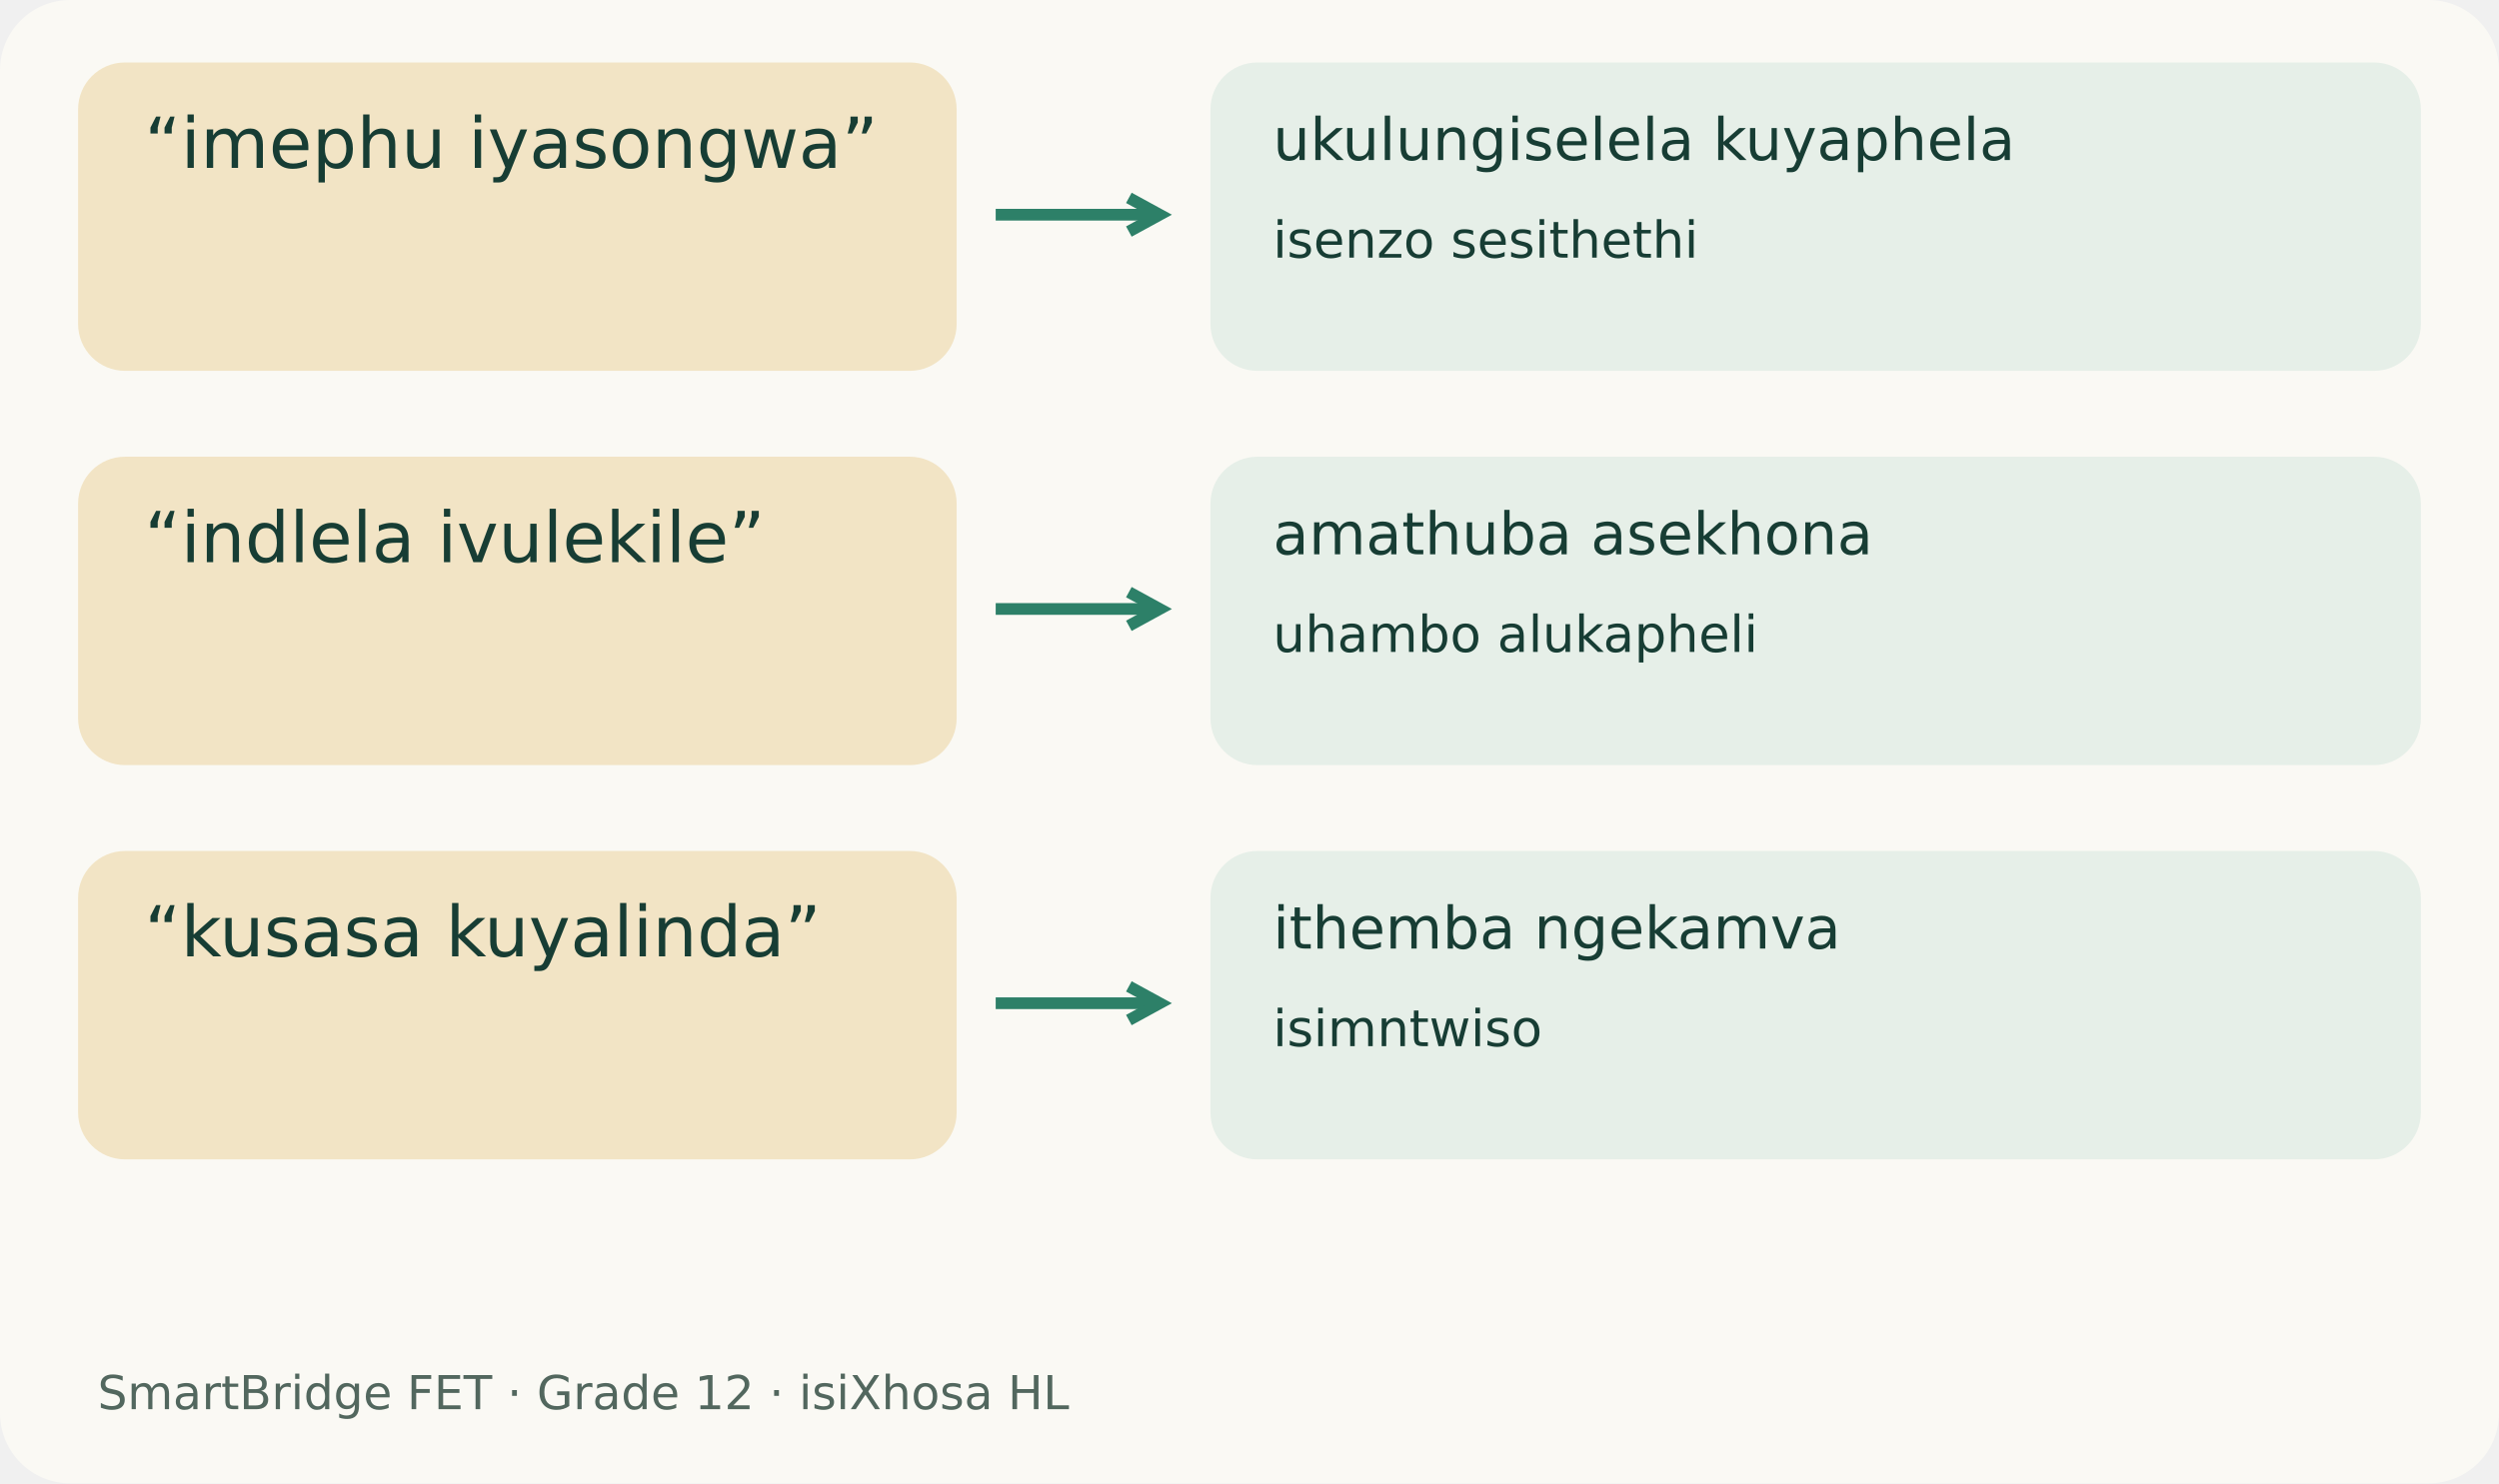
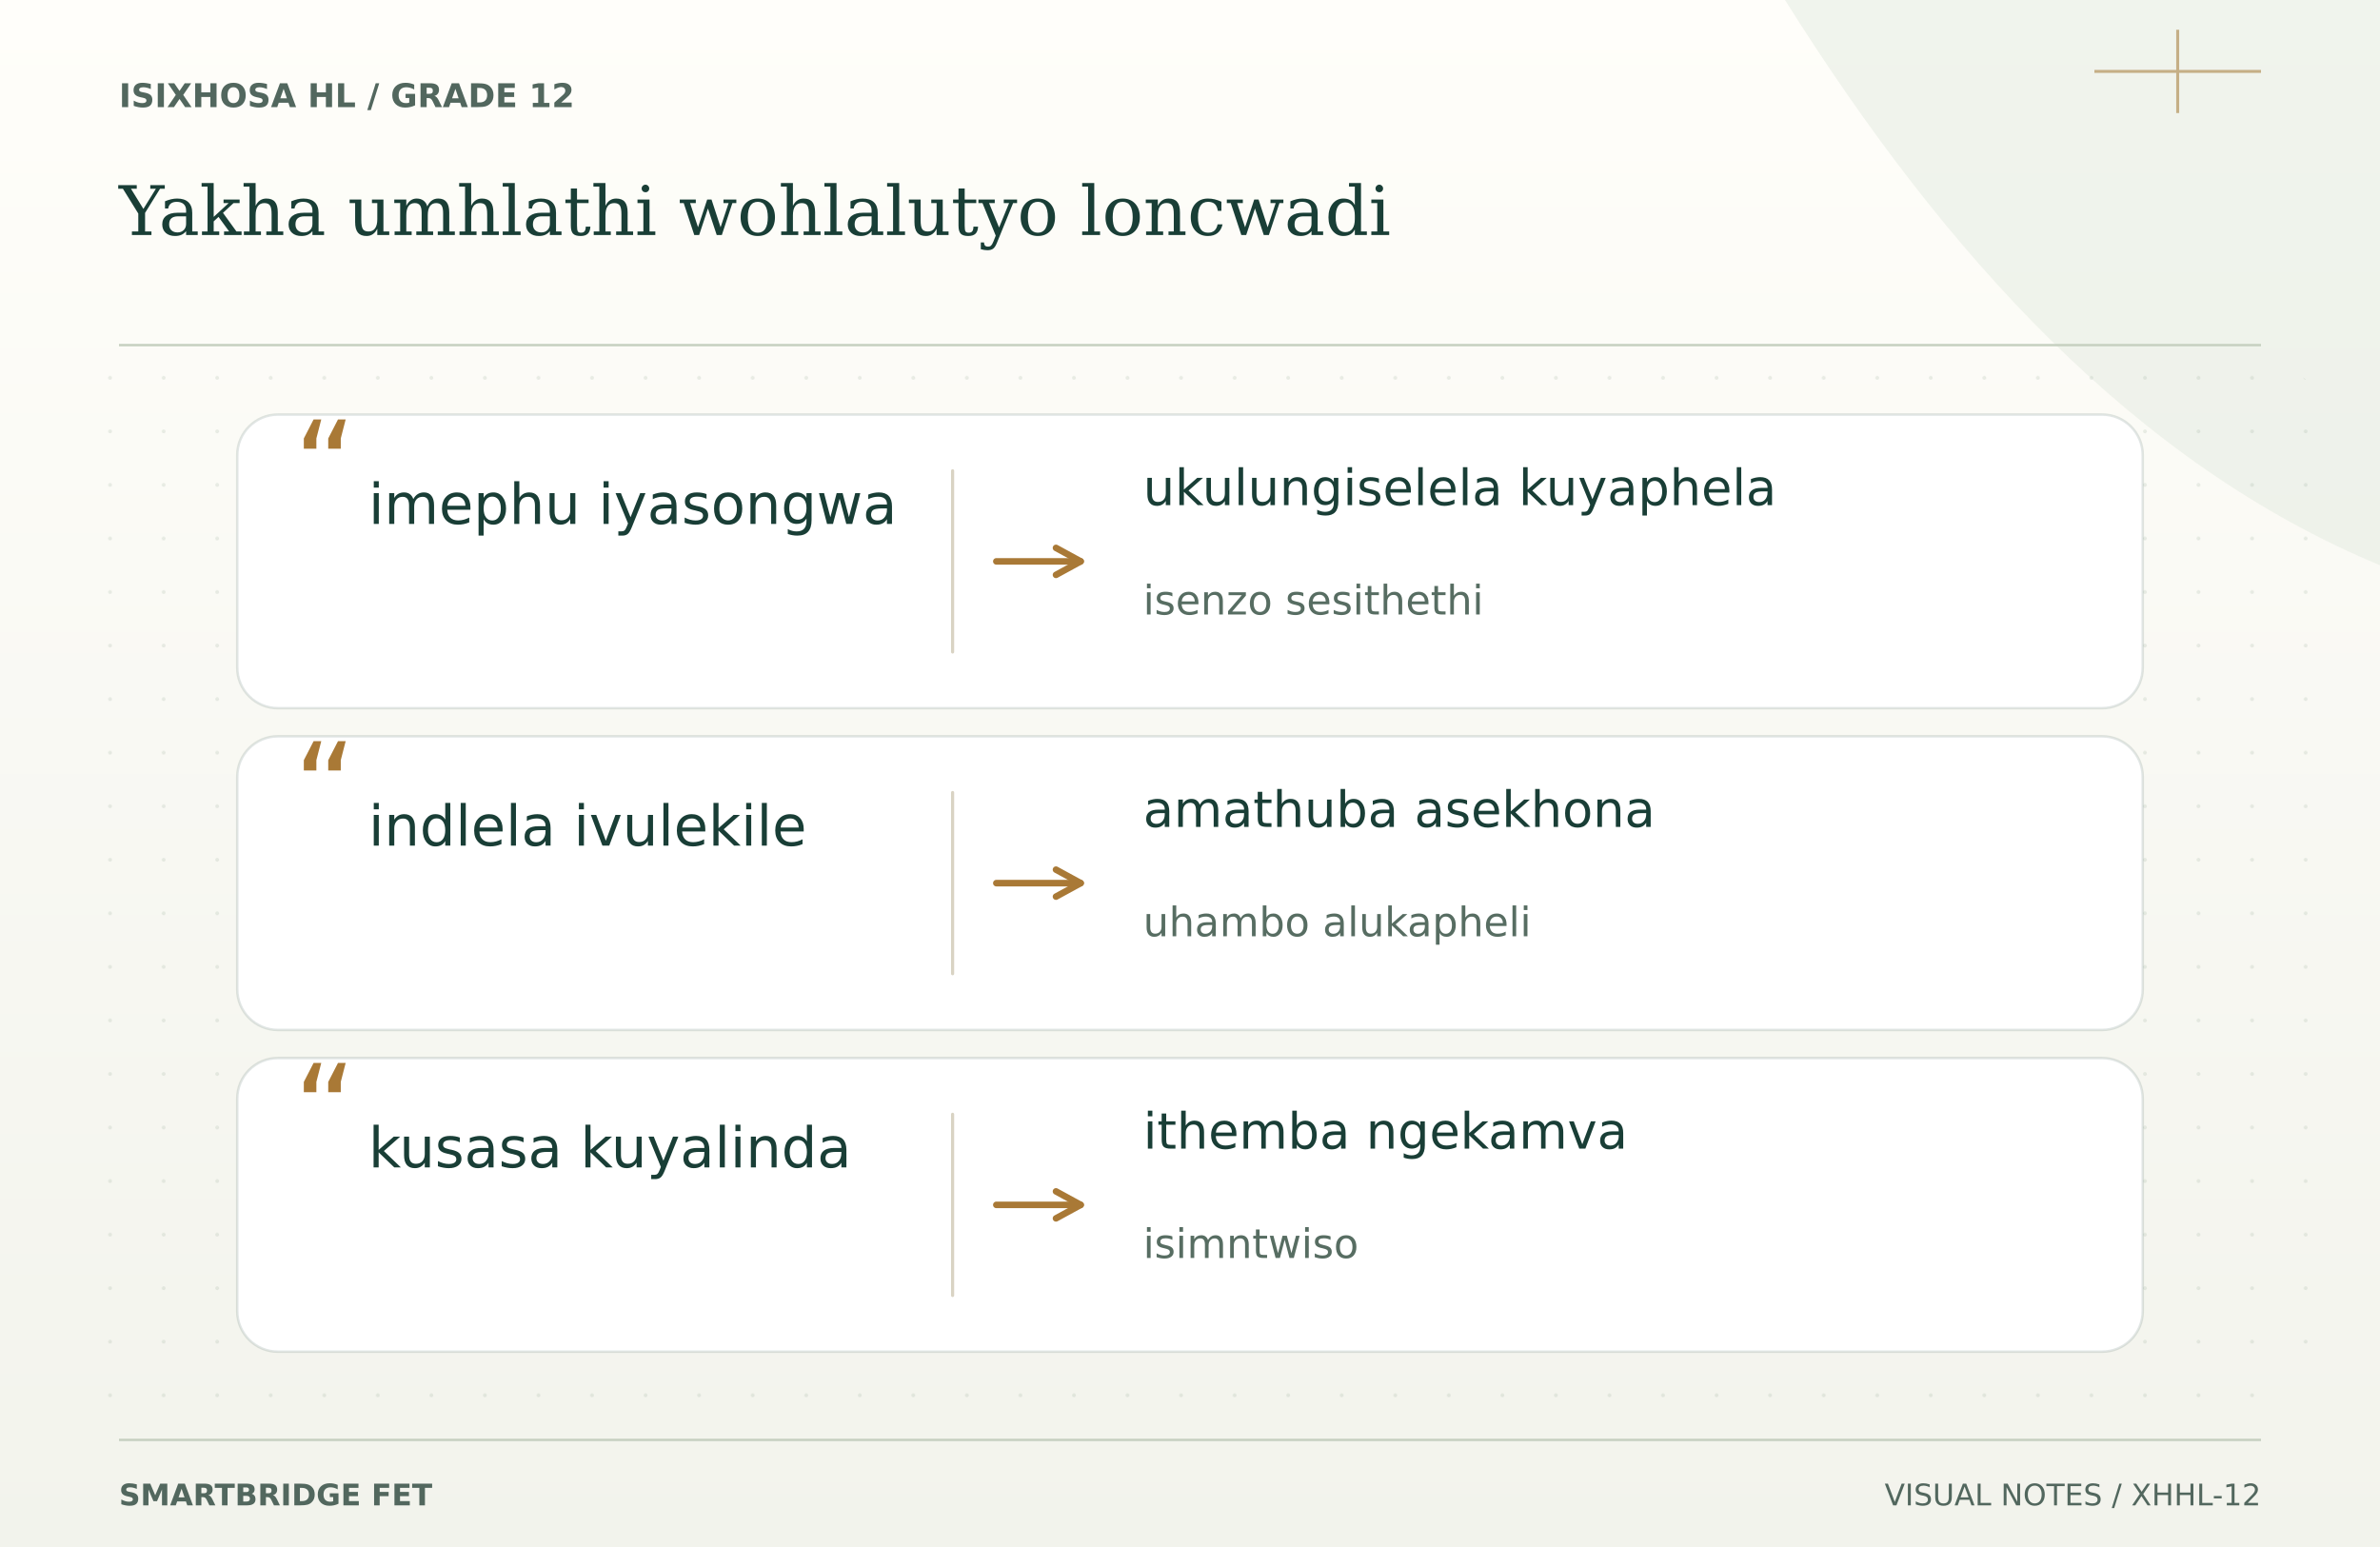
- <svg xmlns="http://www.w3.org/2000/svg" viewBox="0 0 640 380" role="img" aria-labelledby="title desc">
-   <rect width="640" height="380" rx="18" fill="#faf9f4" />
+ <svg xmlns="http://www.w3.org/2000/svg" width="1600" height="1040" viewBox="0 0 800 520" role="img" aria-labelledby="title desc">
+   <defs>
+     <linearGradient id="paper" x2="0" y2="1">
+       <stop stop-color="#fffefa" />
+       <stop offset="1" stop-color="#f2f3ec" />
+     </linearGradient>
+     <linearGradient id="forest" x2=".8" y2="1">
+       <stop stop-color="#3d806b" />
+       <stop offset="1" stop-color="#183f35" />
+     </linearGradient>
+     <linearGradient id="sage" x2=".8" y2="1">
+       <stop stop-color="#f0f5ee" />
+       <stop offset="1" stop-color="#e0eadd" />
+     </linearGradient>
+     <linearGradient id="brass" x2="1" y2="1">
+       <stop stop-color="#c7a36a" />
+       <stop offset="1" stop-color="#98703b" />
+     </linearGradient>
+     <linearGradient id="cell" x2="1" y2="1">
+       <stop stop-color="#d7e6bf" />
+       <stop offset="1" stop-color="#9cb887" />
+     </linearGradient>
+     <linearGradient id="vacuole" x2="1" y2="1">
+       <stop stop-color="#e7f3ed" />
+       <stop offset="1" stop-color="#b7d6df" />
+     </linearGradient>
+     <radialGradient id="nucleus" cx=".3" cy=".25">
+       <stop stop-color="#e0d7ec" />
+       <stop offset="1" stop-color="#a596bd" />
+     </radialGradient>
+     <radialGradient id="sun">
+       <stop stop-color="#faf0c6" />
+       <stop offset="1" stop-color="#e6c77c" />
+     </radialGradient>
+     <linearGradient id="leaf" x2="1" y2="1">
+       <stop stop-color="#9dbb74" />
+       <stop offset=".6" stop-color="#5f9361" />
+       <stop offset="1" stop-color="#35694f" />
+     </linearGradient>
+     <pattern id="dots" width="18" height="18" patternUnits="userSpaceOnUse">
+       <circle cx="1" cy="1" r=".65" fill="#8fa491" opacity=".18" />
+     </pattern>
+   </defs>
+   <rect width="800" height="520" rx="0" fill="url(#paper)" />
+   <path d="M600 0H800V190C718 156 654 86 600 0Z" fill="#e4ebe1" opacity=".55" />
+   <rect x="20" y="122" width="760" height="350" rx="18" fill="url(#dots)" />
  <g font-family="DejaVu Sans,Arial,sans-serif">
-     <rect x="20" y="16" width="225" height="79" rx="12" fill="#f2e4c5" />
-     <text x="37" y="43" font-size="18" fill="#173d34" text-anchor="start" font-weight="normal">“imephu iyasongwa”</text>
-     <path d="M255,55 L297,55" stroke="#2d8068" stroke-width="3" fill="none" />
-     <polyline points="289.102,59.315 297,55 289.102,50.685" stroke="#2d8068" stroke-width="3" fill="none" />
-     <rect x="310" y="16" width="310" height="79" rx="12" fill="#e6efe8" />
-     <text x="326" y="41" font-size="15" fill="#173d34" text-anchor="start" font-weight="normal">ukulungiselela kuyaphela</text>
-     <text x="326" y="66" font-size="13" fill="#173d34" text-anchor="start" font-weight="normal">isenzo sesithethi</text>
-     <rect x="20" y="117" width="225" height="79" rx="12" fill="#f2e4c5" />
-     <text x="37" y="144" font-size="18" fill="#173d34" text-anchor="start" font-weight="normal">“indlela ivulekile”</text>
-     <path d="M255,156 L297,156" stroke="#2d8068" stroke-width="3" fill="none" />
-     <polyline points="289.102,160.315 297,156 289.102,151.685" stroke="#2d8068" stroke-width="3" fill="none" />
-     <rect x="310" y="117" width="310" height="79" rx="12" fill="#e6efe8" />
-     <text x="326" y="142" font-size="15" fill="#173d34" text-anchor="start" font-weight="normal">amathuba asekhona</text>
-     <text x="326" y="167" font-size="13" fill="#173d34" text-anchor="start" font-weight="normal">uhambo alukapheli</text>
-     <rect x="20" y="218" width="225" height="79" rx="12" fill="#f2e4c5" />
-     <text x="37" y="245" font-size="18" fill="#173d34" text-anchor="start" font-weight="normal">“kusasa kuyalinda”</text>
-     <path d="M255,257 L297,257" stroke="#2d8068" stroke-width="3" fill="none" />
-     <polyline points="289.102,261.315 297,257 289.102,252.685" stroke="#2d8068" stroke-width="3" fill="none" />
-     <rect x="310" y="218" width="310" height="79" rx="12" fill="#e6efe8" />
-     <text x="326" y="243" font-size="15" fill="#173d34" text-anchor="start" font-weight="normal">ithemba ngekamva</text>
-     <text x="326" y="268" font-size="13" fill="#173d34" text-anchor="start" font-weight="normal">isimntwiso</text>
-     <text x="25" y="361" font-size="12" fill="#52675e" text-anchor="start" font-weight="normal">SmartBridge FET · Grade 12 · isiXhosa HL</text>
+     <text x="40" y="36" font-size="11" fill="#52675e" text-anchor="start" font-weight="bold">ISIXHOSA HL  /  GRADE 12</text>
+     <path d="M704 24H760M732 10V38" stroke="#ae8a50" stroke-width="1" opacity=".65" />
+     <g font-family="Georgia,DejaVu Serif,serif">
+       <text x="40" y="79" font-size="23" fill="#193e36" text-anchor="start" font-weight="normal">Yakha umhlathi wohlalutyo loncwadi</text>
+     </g>
+     <path d="M40 116H760" stroke="#c6d0c0" stroke-width=".8" />
+     <g transform="translate(64 132) scale(1.05)">
+       <rect x="15" y="7" width="610" height="94" rx="13" fill="#ffffff" stroke="#193e36" stroke-opacity=".13" stroke-width=".8" />
+       <text x="33" y="37" font-size="39" fill="#a97936" text-anchor="start" font-weight="normal">“</text>
+       <text x="57" y="42" font-size="18" fill="#193e36" text-anchor="start" font-weight="normal">imephu iyasongwa</text>
+       <path d="M244,25 L244,83" stroke="#d9d3c3" stroke-width="1" stroke-linecap="round" fill="none" />
+       <path d="M258,54 L285,54" stroke="#a97936" stroke-width="2.1" stroke-linecap="round" fill="none" />
+       <polyline points="277.102,58.315 285,54 277.102,49.685" stroke="#a97936" stroke-width="2.1" stroke-linecap="round" stroke-linejoin="round" fill="none" />
+       <text x="305" y="36" font-size="16" fill="#193e36" text-anchor="start" font-weight="normal">ukulungiselela kuyaphela</text>
+       <text x="305" y="71" font-size="13" fill="#576d62" text-anchor="start" font-weight="normal">isenzo sesithethi</text>
+       <rect x="15" y="110" width="610" height="94" rx="13" fill="#ffffff" stroke="#193e36" stroke-opacity=".13" stroke-width=".8" />
+       <text x="33" y="140" font-size="39" fill="#a97936" text-anchor="start" font-weight="normal">“</text>
+       <text x="57" y="145" font-size="18" fill="#193e36" text-anchor="start" font-weight="normal">indlela ivulekile</text>
+       <path d="M244,128 L244,186" stroke="#d9d3c3" stroke-width="1" stroke-linecap="round" fill="none" />
+       <path d="M258,157 L285,157" stroke="#a97936" stroke-width="2.1" stroke-linecap="round" fill="none" />
+       <polyline points="277.102,161.315 285,157 277.102,152.685" stroke="#a97936" stroke-width="2.1" stroke-linecap="round" stroke-linejoin="round" fill="none" />
+       <text x="305" y="139" font-size="16" fill="#193e36" text-anchor="start" font-weight="normal">amathuba asekhona</text>
+       <text x="305" y="174" font-size="13" fill="#576d62" text-anchor="start" font-weight="normal">uhambo alukapheli</text>
+       <rect x="15" y="213" width="610" height="94" rx="13" fill="#ffffff" stroke="#193e36" stroke-opacity=".13" stroke-width=".8" />
+       <text x="33" y="243" font-size="39" fill="#a97936" text-anchor="start" font-weight="normal">“</text>
+       <text x="57" y="248" font-size="18" fill="#193e36" text-anchor="start" font-weight="normal">kusasa kuyalinda</text>
+       <path d="M244,231 L244,289" stroke="#d9d3c3" stroke-width="1" stroke-linecap="round" fill="none" />
+       <path d="M258,260 L285,260" stroke="#a97936" stroke-width="2.1" stroke-linecap="round" fill="none" />
+       <polyline points="277.102,264.315 285,260 277.102,255.685" stroke="#a97936" stroke-width="2.1" stroke-linecap="round" stroke-linejoin="round" fill="none" />
+       <text x="305" y="242" font-size="16" fill="#193e36" text-anchor="start" font-weight="normal">ithemba ngekamva</text>
+       <text x="305" y="277" font-size="13" fill="#576d62" text-anchor="start" font-weight="normal">isimntwiso</text>
+     </g>
+     <path d="M40 484H760" stroke="#c6d0c0" stroke-width=".8" />
+     <text x="40" y="506" font-size="10" fill="#52675e" text-anchor="start" font-weight="bold">SMARTBRIDGE FET</text>
+     <text x="760" y="506" font-size="10" fill="#52675e" text-anchor="end" font-weight="normal">VISUAL NOTES  /  XHHL-12</text>
  </g>
</svg>
